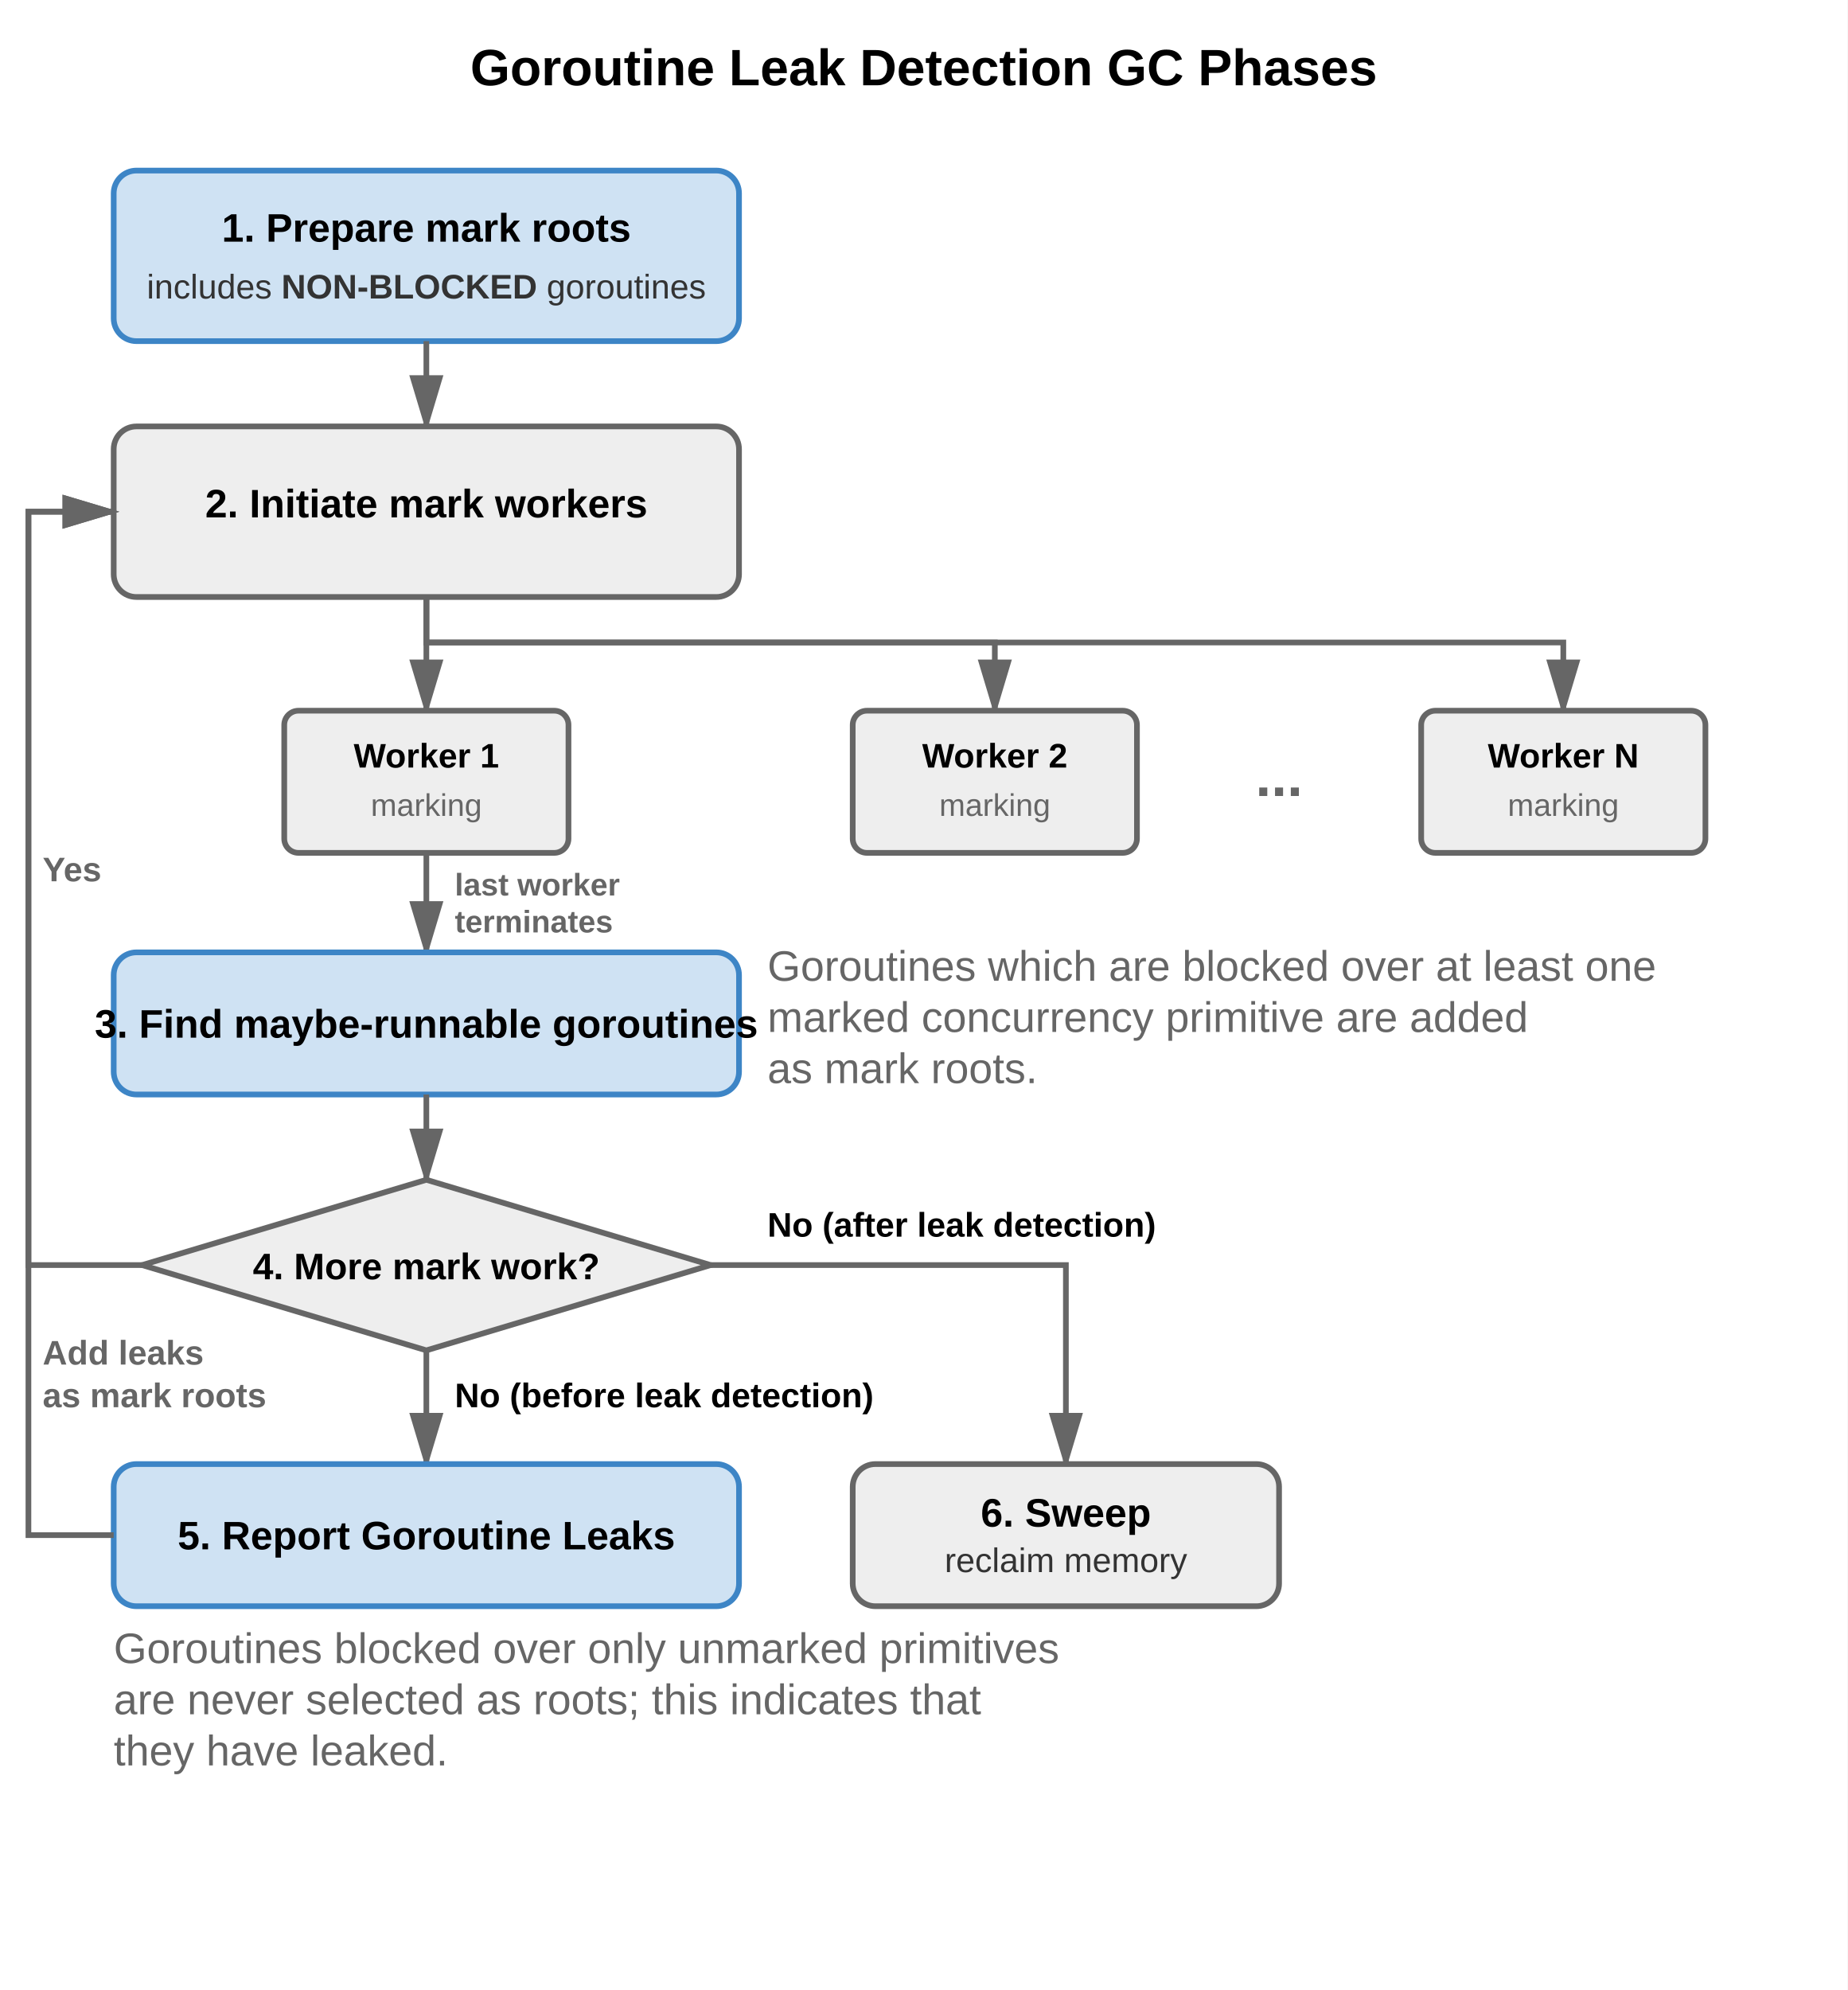
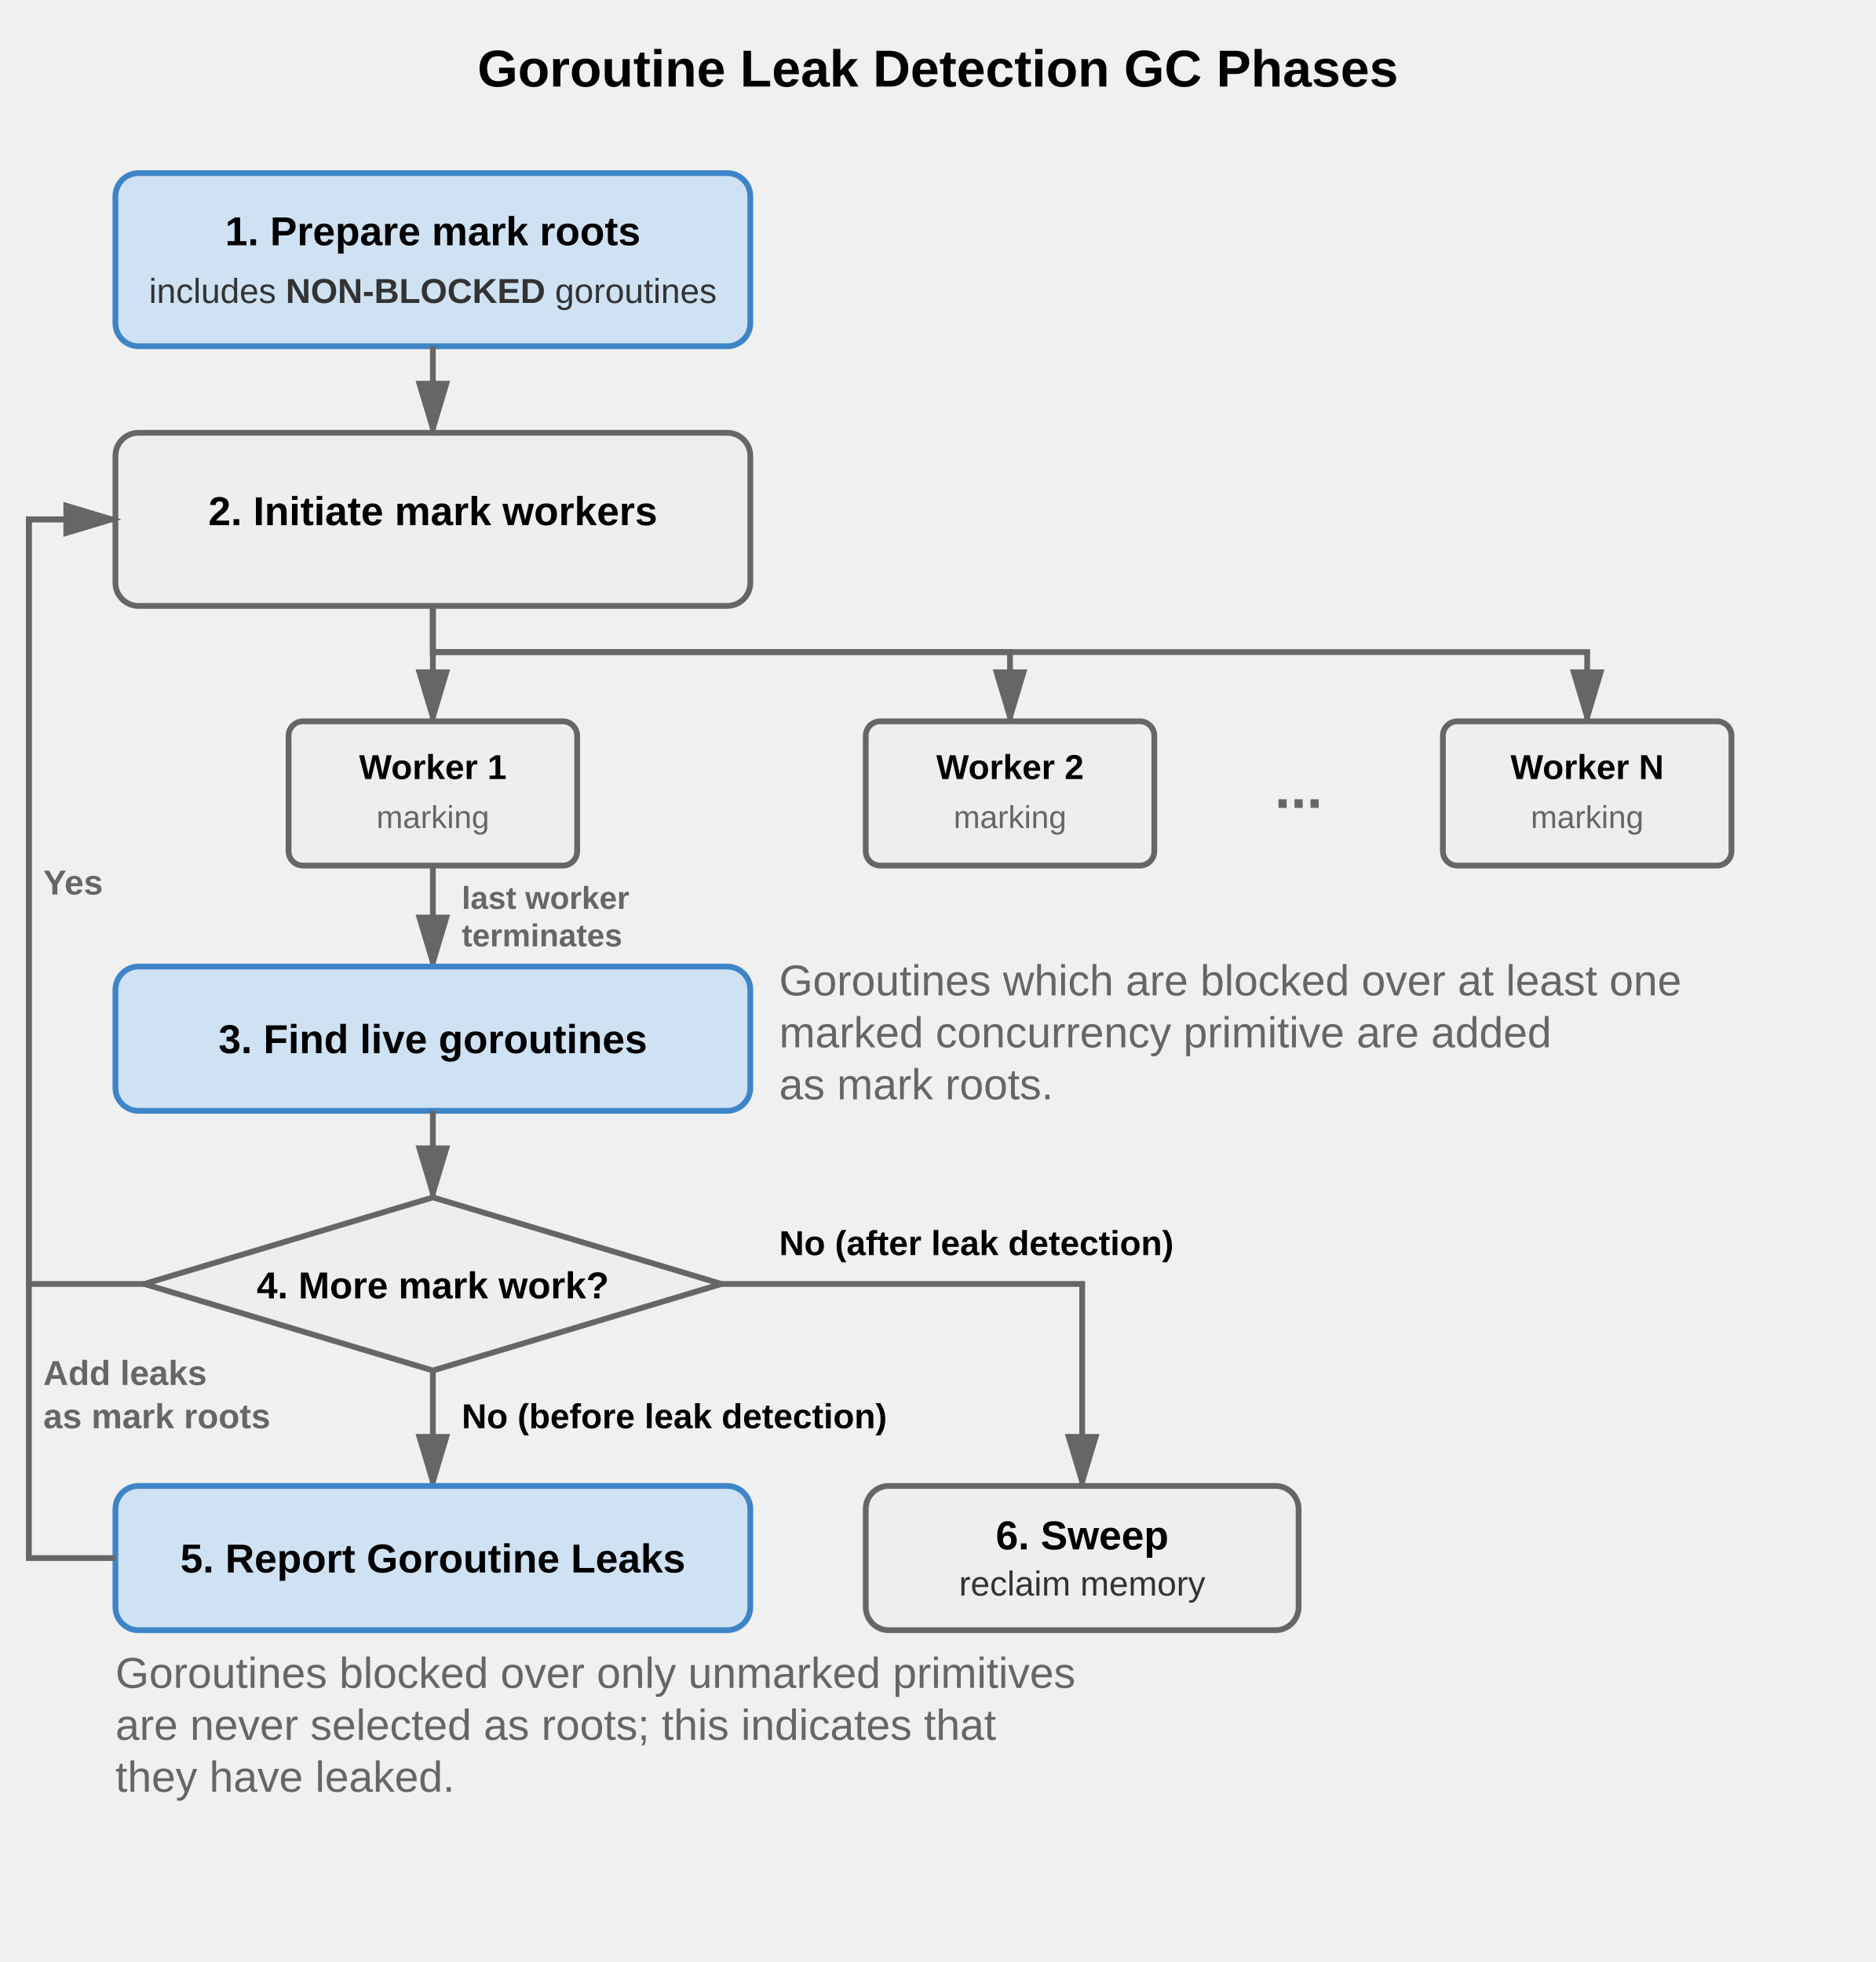
- <svg xmlns="http://www.w3.org/2000/svg" viewBox="0 0 650 700" width="650" height="700">
-   <rect width="650" height="700" fill="#ffffff" />
+ <svg xmlns="http://www.w3.org/2000/svg" viewBox="0 0 650 680" width="650" height="680">
+   <rect width="650" height="680" fill="#00000000" />
  <text x="325" y="30" text-anchor="middle" font-family="Arial" font-size="18" font-weight="bold" fill="#000">
    Goroutine Leak Detection GC Phases
  </text>
  <rect x="40" y="60" width="220" height="60" fill="#cfe2f3" stroke="#3d85c6" stroke-width="2" rx="8" />
  <text x="150" y="85" text-anchor="middle" font-family="Arial" font-size="14" fill="#000" font-weight="bold">
    1. Prepare mark roots
  </text>
  <text x="150" y="105" text-anchor="middle" font-family="Arial" font-size="12" fill="#333">
    includes <tspan font-weight="bold">NON-BLOCKED</tspan> goroutines
  </text>
  <defs>
    <marker id="arrow" markerWidth="10" markerHeight="10" refX="9" refY="3" orient="auto">
      <polygon points="0 0, 10 3, 0 6" fill="#666" />
    </marker>
  </defs>
  <line x1="150" y1="120" x2="150" y2="150" stroke="#666" stroke-width="2" marker-end="url(#arrow)" />
  <rect x="40" y="150" width="220" height="60" fill="#eeeeee" stroke="#666" stroke-width="2" rx="8" />
  <text x="150" y="182" text-anchor="middle" font-family="Arial" font-size="14" fill="#000" font-weight="bold">
    2. Initiate mark workers
  </text>
  <line x1="150" y1="210" x2="150" y2="250" stroke="#666" stroke-width="2" marker-end="url(#arrow)" />
  <path d="M 150 210 L 150 226 L 350 226 L 350 250" fill="none" stroke="#666" stroke-width="2" marker-end="url(#arrow)" />
  <path d="M 150 210 L 150 226 L 550 226 L 550 250" fill="none" stroke="#666" stroke-width="2" marker-end="url(#arrow)" />
  <rect x="100" y="250" width="100" height="50" fill="#eeeeee" stroke="#666" stroke-width="2" rx="5" />
  <text x="150" y="270" text-anchor="middle" font-family="Arial" font-size="12" fill="#000" font-weight="bold">
    Worker 1
  </text>
  <text x="150" y="287" text-anchor="middle" font-family="Arial" font-size="11" fill="#666">
    marking
  </text>
  <rect x="300" y="250" width="100" height="50" fill="#eeeeee" stroke="#666" stroke-width="2" rx="5" />
  <text x="350" y="270" text-anchor="middle" font-family="Arial" font-size="12" fill="#000" font-weight="bold">
    Worker 2
  </text>
  <text x="350" y="287" text-anchor="middle" font-family="Arial" font-size="11" fill="#666">
    marking
  </text>
  <text x="450" y="280" text-anchor="middle" font-family="Arial" font-size="20" fill="#666" font-weight="bold">
    ...
  </text>
  <rect x="500" y="250" width="100" height="50" fill="#eeeeee" stroke="#666" stroke-width="2" rx="5" />
  <text x="550" y="270" text-anchor="middle" font-family="Arial" font-size="12" fill="#000" font-weight="bold">
    Worker N
  </text>
  <text x="550" y="287" text-anchor="middle" font-family="Arial" font-size="11" fill="#666">
    marking
  </text>
  <line x1="150" y1="300" x2="150" y2="335" stroke="#666" stroke-width="2" marker-end="url(#arrow)" />
  <text x="160" y="315" font-family="Arial" font-size="11" fill="#666" font-weight="bold">
    last worker
  </text>
  <text x="160" y="328" font-family="Arial" font-size="11" fill="#666" font-weight="bold">
    terminates
  </text>
  <rect x="40" y="335" width="220" height="50" fill="#cfe2f3" stroke="#3d85c6" stroke-width="2" rx="8" />
  <text x="150" y="365" text-anchor="middle" font-family="Arial" font-size="14" fill="#000" font-weight="bold">
-     3. Find maybe-runnable goroutines
+     3. Find live goroutines
  </text>
  <text x="270" y="345" font-family="Arial" font-size="15" fill="#666">
    Goroutines which are blocked over at least one
  </text>
  <text x="270" y="363" font-family="Arial" font-size="15" fill="#666">
    marked concurrency primitive are added
  </text>
  <text x="270" y="381" font-family="Arial" font-size="15" fill="#666">
    as mark roots.
  </text>
  <line x1="150" y1="385" x2="150" y2="415" stroke="#666" stroke-width="2" marker-end="url(#arrow)" />
  <polygon points="150,415 250,445 150,475 50,445" fill="#eeeeee" stroke="#666" stroke-width="2" />
  <text x="150" y="450" text-anchor="middle" font-family="Arial" font-size="13" fill="#000" font-weight="bold">
    4. More mark work?
  </text>
  <path d="M 50 445 L 10 445 L 10 180 L 40 180" fill="none" stroke="#666" stroke-width="2" marker-end="url(#arrow)" />
  <text x="15" y="310" font-family="Arial" font-size="12" fill="#666" font-weight="bold">
    Yes
  </text>
  <line x1="150" y1="475" x2="150" y2="515" stroke="#666" stroke-width="2" marker-end="url(#arrow)" />
  <text x="160" y="495" font-family="Arial" font-size="12" fill="#000" font-weight="bold">
    No (before leak detection)
  </text>
  <rect x="40" y="515" width="220" height="50" fill="#cfe2f3" stroke="#3d85c6" stroke-width="2" rx="8" />
  <text x="150" y="545" text-anchor="middle" font-family="Arial" font-size="14" fill="#000" font-weight="bold">
    5. Report Goroutine Leaks
  </text>
  <text x="40" y="585" font-family="Arial" font-size="15" fill="#666">
    Goroutines blocked over only unmarked primitives
  </text>
  <text x="40" y="603" font-family="Arial" font-size="15" fill="#666">
    are never selected as roots; this indicates that
  </text>
  <text x="40" y="621" font-family="Arial" font-size="15" fill="#666">
    they have leaked.
  </text>
  <path d="M 40 540 L 10 540 L 10 180 L 40 180" fill="none" stroke="#666" stroke-width="2" marker-end="url(#arrow)" />
  <text x="15" y="480" font-family="Arial" font-size="12" fill="#666" font-weight="bold">
    Add leaks
  </text>
  <text x="15" y="495" font-family="Arial" font-size="12" fill="#666" font-weight="bold">
    as mark roots
  </text>
  <path d="M 250 445 L 375 445 L 375 515" fill="none" stroke="#666" stroke-width="2" marker-end="url(#arrow)" />
  <text x="270" y="435" font-family="Arial" font-size="12" fill="#000" font-weight="bold">
    No (after leak detection)
  </text>
  <rect x="300" y="515" width="150" height="50" fill="#eeeeee" stroke="#666" stroke-width="2" rx="8" />
  <text x="375" y="537" text-anchor="middle" font-family="Arial" font-size="14" fill="#000" font-weight="bold">
    6. Sweep
  </text>
  <text x="375" y="553" text-anchor="middle" font-family="Arial" font-size="12" fill="#333">
    reclaim memory
  </text>
</svg>
